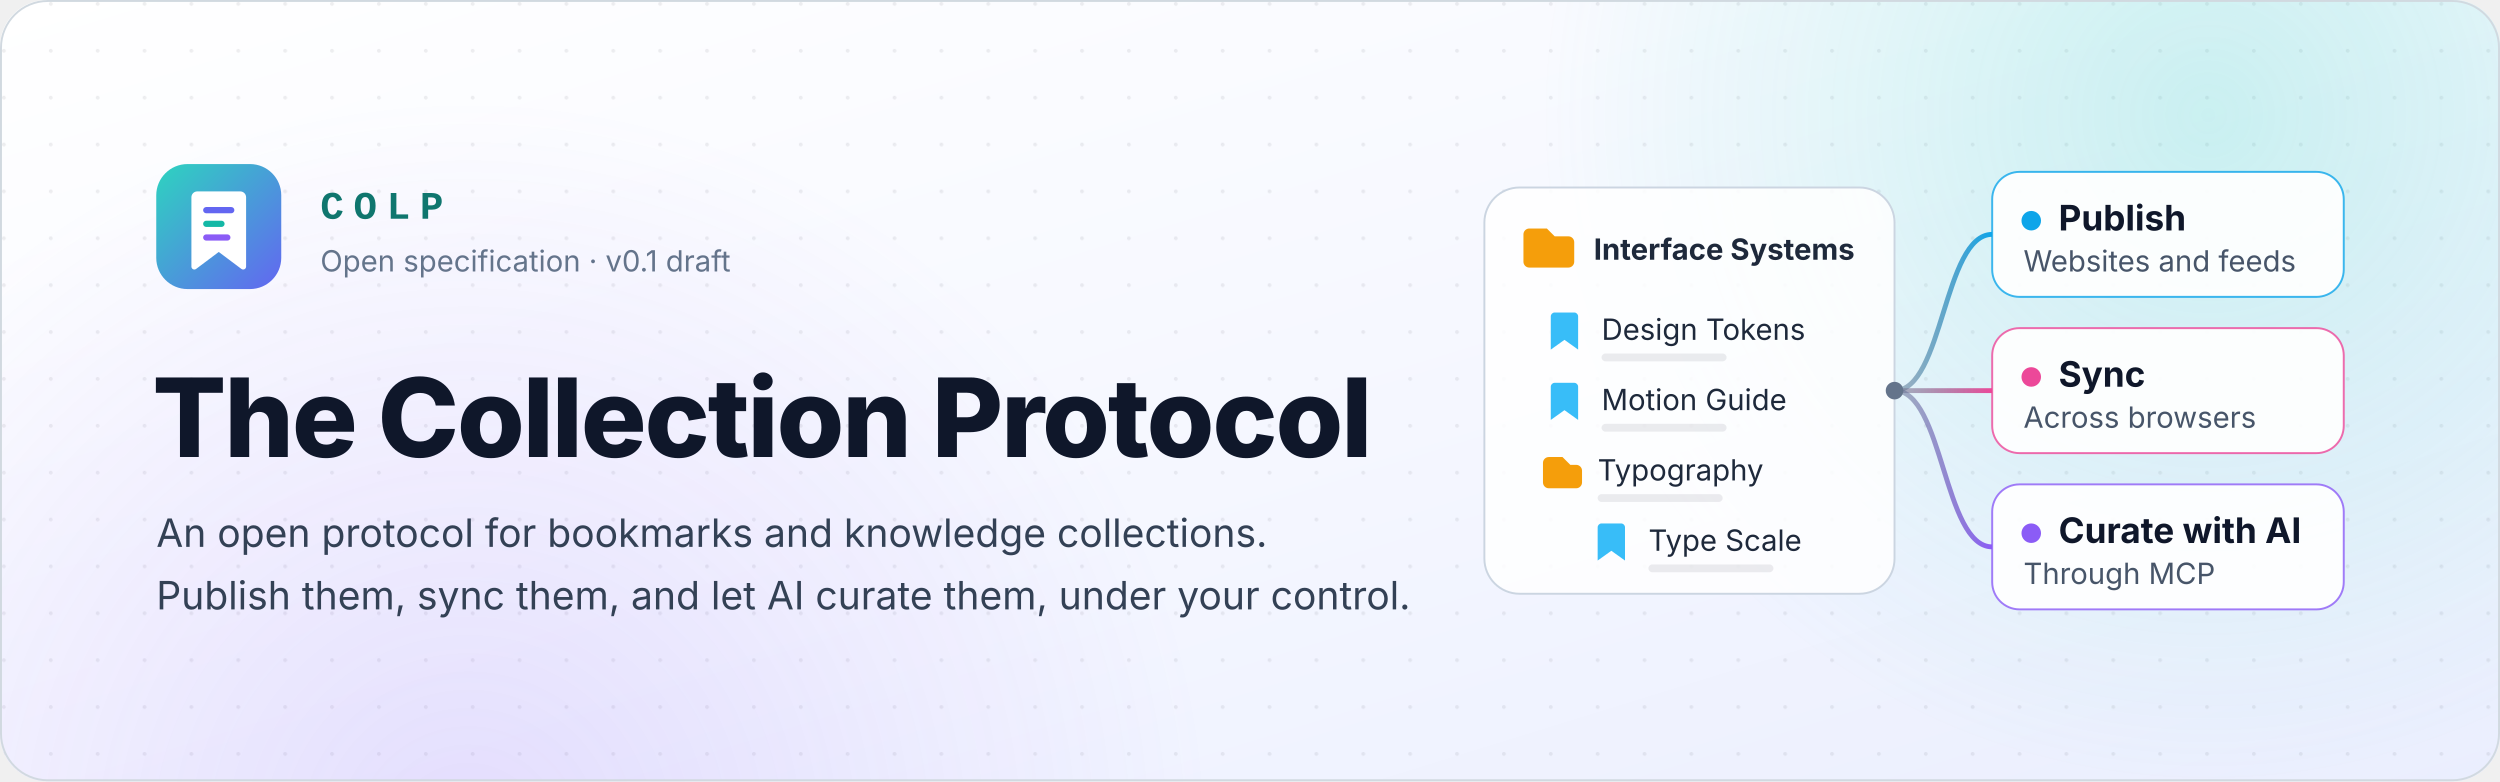
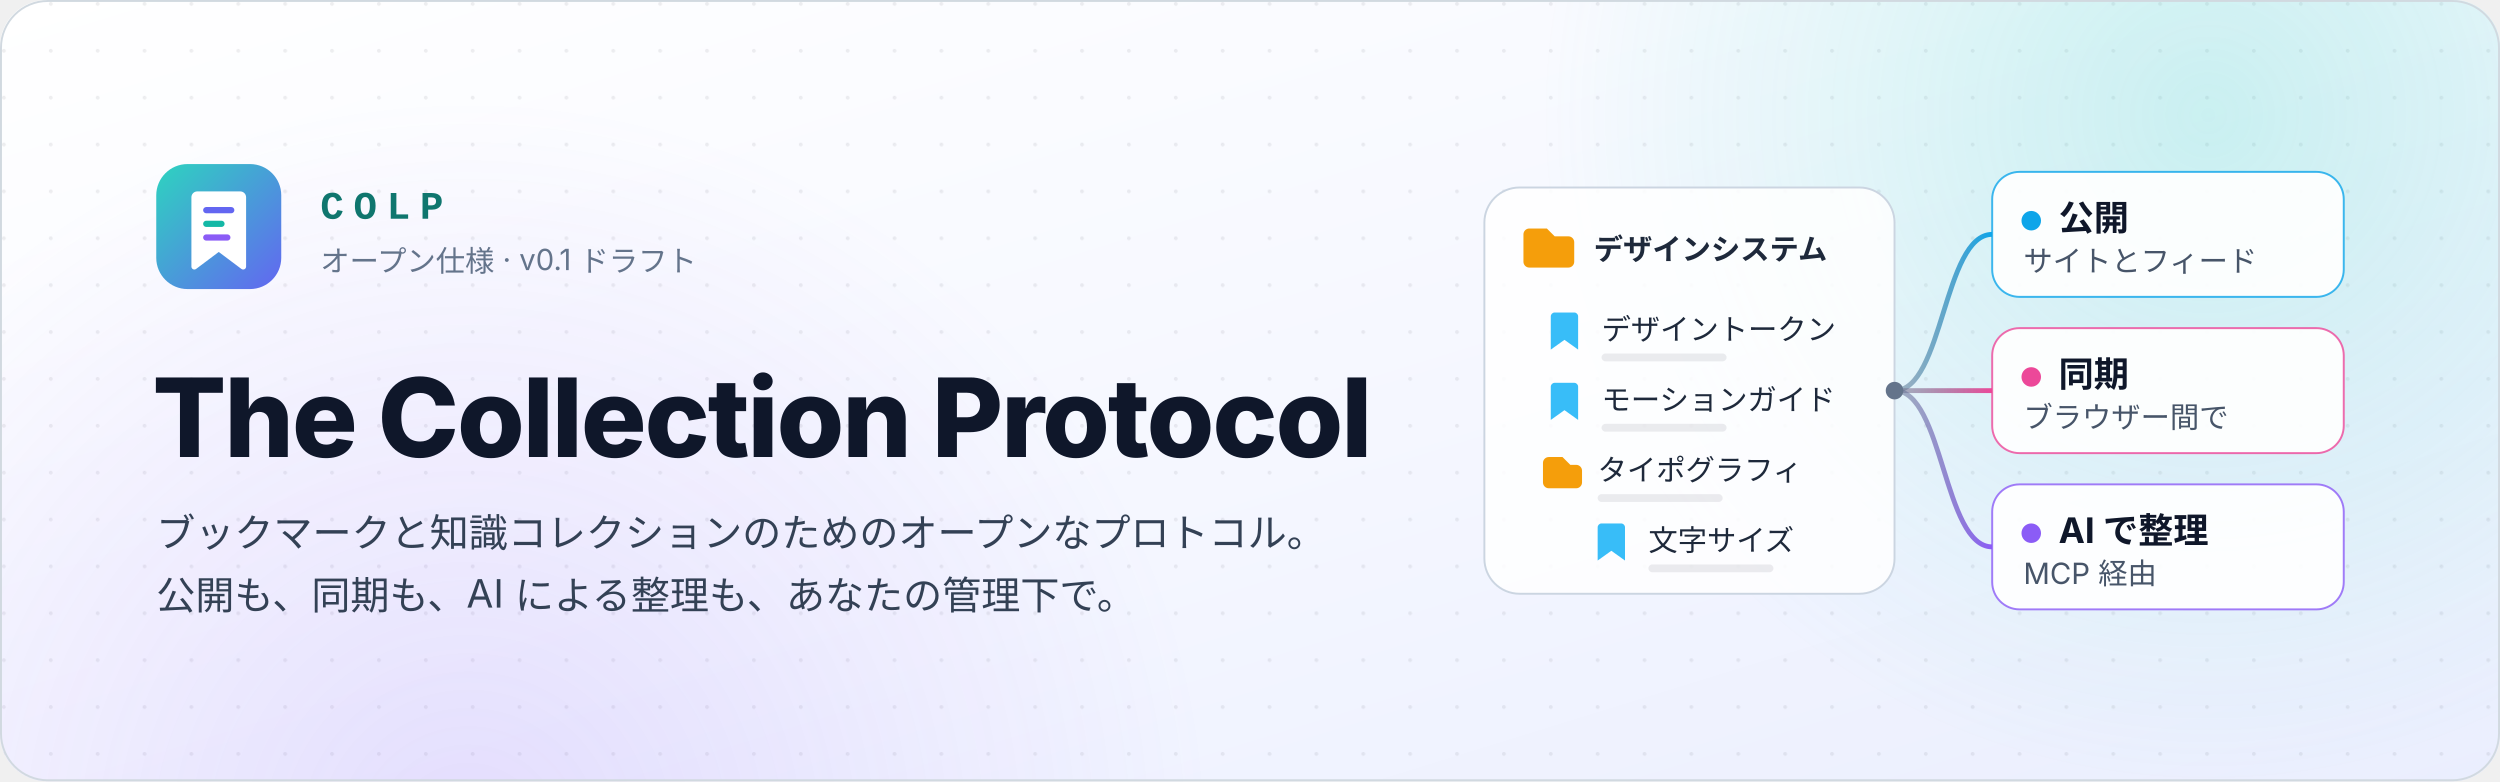
- <svg xmlns="http://www.w3.org/2000/svg" width="1280" height="400" viewBox="0 0 1280 400" role="img" aria-labelledby="title desc" xml:lang="en">
-   <style>text{font-family:Inter, 'Segoe UI', -apple-system, BlinkMacSystemFont, 'Helvetica Neue', Arial, 'PingFang SC', 'Hiragino Sans GB', 'Microsoft YaHei', 'Noto Sans CJK SC', sans-serif}.mono{font-family:ui-monospace, SFMono-Regular, Menlo, Consolas, 'Liberation Mono', monospace}</style>
+ <svg xmlns="http://www.w3.org/2000/svg" width="1280" height="400" viewBox="0 0 1280 400" role="img" aria-labelledby="title desc" xml:lang="ja">
+   <style>text{font-family:Inter, 'Segoe UI', -apple-system, BlinkMacSystemFont, 'Helvetica Neue', Arial, 'Hiragino Sans', 'Hiragino Kaku Gothic ProN', 'Yu Gothic', Meiryo, 'Noto Sans CJK JP', sans-serif}.mono{font-family:ui-monospace, SFMono-Regular, Menlo, Consolas, 'Liberation Mono', monospace}</style>
  <defs>
    <linearGradient id="background" x1="0" y1="0" x2="1" y2="1">
      <stop offset="0" stop-color="#ffffff" />
      <stop offset="0.55" stop-color="#f5f7ff" />
      <stop offset="1" stop-color="#eaeefe" />
    </linearGradient>
    <radialGradient id="glow0" cx="0.5" cy="0.5" r="0.5">
      <stop offset="0" stop-color="#2dd4bf" stop-opacity="0.22" />
      <stop offset="1" stop-color="#2dd4bf" stop-opacity="0" />
    </radialGradient>
    <radialGradient id="glow1" cx="0.5" cy="0.5" r="0.5">
      <stop offset="0" stop-color="#8b5cf6" stop-opacity="0.16" />
      <stop offset="1" stop-color="#8b5cf6" stop-opacity="0" />
    </radialGradient>
    <pattern id="dots" width="24" height="24" patternUnits="userSpaceOnUse">
      <circle cx="2" cy="2" r="1" fill="#0f172a" fill-opacity="0.07" />
    </pattern>
    <clipPath id="clip">
      <rect width="1280" height="400" rx="24" />
    </clipPath>
    <linearGradient id="mark" x1="0" y1="0" x2="1" y2="1">
      <stop offset="0" stop-color="#2dd4bf" />
      <stop offset="1" stop-color="#6366f1" />
    </linearGradient>
    <linearGradient id="wire0" gradientUnits="userSpaceOnUse" x1="970" y1="0" x2="1020" y2="0">
      <stop offset="0" stop-color="#64748b" stop-opacity="0.5" />
      <stop offset="1" stop-color="#0ea5e9" />
    </linearGradient>
    <linearGradient id="wire1" gradientUnits="userSpaceOnUse" x1="970" y1="0" x2="1020" y2="0">
      <stop offset="0" stop-color="#64748b" stop-opacity="0.5" />
      <stop offset="1" stop-color="#ec4899" />
    </linearGradient>
    <linearGradient id="wire2" gradientUnits="userSpaceOnUse" x1="970" y1="0" x2="1020" y2="0">
      <stop offset="0" stop-color="#64748b" stop-opacity="0.5" />
      <stop offset="1" stop-color="#8b5cf6" />
    </linearGradient>
  </defs>
  <g clip-path="url(#clip)">
    <rect x="0" y="0" width="1280" height="400" fill="url(#background)" />
    <rect x="0" y="0" width="1280" height="400" fill="url(#dots)" />
    <circle cx="1130" cy="60" r="340" fill="url(#glow0)" />
    <circle cx="240" cy="430" r="380" fill="url(#glow1)" />
  </g>
  <rect x="0.5" y="0.5" width="1279" height="399" rx="24" fill="none" stroke="#d1d9e0" />
  <g transform="translate(80 84) scale(1)">
    <rect x="0" y="0" width="64" height="64" rx="16" fill="url(#mark)" />
    <path d="M21 14h22a3 3 0 0 1 3 3v35.5a1.5 1.5 0 0 1-2.4 1.2L32 45l-11.6 8.7A1.5 1.5 0 0 1 18 52.5V17a3 3 0 0 1 3-3z" fill="#ffffff" />
    <rect x="24" y="22" width="16" height="3.2" rx="1.6" fill="#6366f1" />
    <rect x="24" y="29" width="11" height="3.2" rx="1.6" fill="#14b8a6" />
    <rect x="24" y="36" width="14" height="3.2" rx="1.6" fill="#8b5cf6" />
  </g>
  <text x="164" y="112" font-size="20" font-weight="700" fill="#0f766e" letter-spacing="5" class="mono">COLP</text>
-   <text x="164" y="139" font-size="15" fill="#64748b">Open specification · v0.1 draft</text>
+   <text x="164" y="139" font-size="15" fill="#64748b">オープン仕様 · v0.1 ドラフト</text>
  <text x="78" y="234" font-size="56" font-weight="800" fill="#0f172a" letter-spacing="-1">The Collection Protocol</text>
-   <text x="80" y="280" font-size="20" fill="#334155">An open protocol for bookmarks and knowledge collections.</text>
-   <text x="80" y="312" font-size="20" fill="#334155">Publish them, sync them, and let AI curate them, under your control.</text>
+   <text x="80" y="280" font-size="20" fill="#334155">ブックマークと知識コレクションのためのオープンなプロトコル。</text>
+   <text x="80" y="312" font-size="20" fill="#334155">公開も、同期も、AI による整理も、あなたの管理下で。</text>
  <rect x="760" y="96" width="210" height="208" rx="18" fill="#ffffff" fill-opacity="0.85" stroke="#cbd5e1" stroke-opacity="1" />
  <path d="M780 120a3 3 0 0 1 3-3h9l4 4H803a3 3 0 0 1 3 3V134a3 3 0 0 1-3 3H783a3 3 0 0 1-3-3z" fill="#f59e0b" />
-   <text x="816" y="133" font-size="15" font-weight="700" fill="#1e293b">Interface Systems</text>
+   <text x="816" y="133" font-size="15" font-weight="700" fill="#1e293b">デザインシステム</text>
  <path d="M794 162a2 2 0 0 1 2-2h10a2 2 0 0 1 2 2v17l-7-5-7 5z" fill="#38bdf8" />
-   <text x="820" y="174" font-size="15" fill="#1e293b">Design Tokens</text>
+   <text x="820" y="174" font-size="15" fill="#1e293b">デザイントークン</text>
  <rect x="820" y="181" width="64" height="4" rx="2" fill="#0f172a" fill-opacity="0.08" />
  <path d="M794 198a2 2 0 0 1 2-2h10a2 2 0 0 1 2 2v17l-7-5-7 5z" fill="#38bdf8" />
-   <text x="820" y="210" font-size="15" fill="#1e293b">Motion Guide</text>
+   <text x="820" y="210" font-size="15" fill="#1e293b">モーションガイド</text>
  <rect x="820" y="217" width="64" height="4" rx="2" fill="#0f172a" fill-opacity="0.08" />
  <path d="M790 237a3 3 0 0 1 3-3h7l4 4H807a3 3 0 0 1 3 3V247a3 3 0 0 1-3 3H793a3 3 0 0 1-3-3z" fill="#f59e0b" />
-   <text x="818" y="246" font-size="15" fill="#1e293b">Typography</text>
+   <text x="818" y="246" font-size="15" fill="#1e293b">タイポグラフィ</text>
  <rect x="818" y="253" width="64" height="4" rx="2" fill="#0f172a" fill-opacity="0.08" />
  <path d="M818 270a2 2 0 0 1 2-2h10a2 2 0 0 1 2 2v17l-7-5-7 5z" fill="#38bdf8" />
-   <text x="844" y="282" font-size="15" fill="#1e293b">Type Scale</text>
+   <text x="844" y="282" font-size="15" fill="#1e293b">文字サイズ</text>
  <rect x="844" y="289" width="64" height="4" rx="2" fill="#0f172a" fill-opacity="0.08" />
  <path d="M970 200C995 200 995 120 1020 120" fill="none" stroke="url(#wire0)" stroke-width="2.5" />
  <rect x="1020" y="88" width="180" height="64" rx="14" fill="#ffffff" fill-opacity="0.92" stroke="#0ea5e9" stroke-opacity="0.8" />
  <circle cx="1040" cy="113" r="5" fill="#0ea5e9" />
-   <text x="1054" y="118" font-size="18" font-weight="700" fill="#0f172a">Publish</text>
-   <text x="1036" y="139" font-size="15" fill="#475569">Websites and feeds</text>
+   <text x="1054" y="118" font-size="18" font-weight="700" fill="#0f172a">公開</text>
+   <text x="1036" y="139" font-size="15" fill="#475569">サイトとフィード</text>
  <path d="M970 200C995 200 995 200 1020 200" fill="none" stroke="url(#wire1)" stroke-width="2.5" />
  <rect x="1020" y="168" width="180" height="64" rx="14" fill="#ffffff" fill-opacity="0.92" stroke="#ec4899" stroke-opacity="0.8" />
  <circle cx="1040" cy="193" r="5" fill="#ec4899" />
-   <text x="1054" y="198" font-size="18" font-weight="700" fill="#0f172a">Sync</text>
-   <text x="1036" y="219" font-size="15" fill="#475569">Across browsers</text>
+   <text x="1054" y="198" font-size="18" font-weight="700" fill="#0f172a">同期</text>
+   <text x="1036" y="219" font-size="15" fill="#475569">ブラウザー間で</text>
  <path d="M970 200C995 200 995 280 1020 280" fill="none" stroke="url(#wire2)" stroke-width="2.5" />
  <rect x="1020" y="248" width="180" height="64" rx="14" fill="#ffffff" fill-opacity="0.92" stroke="#8b5cf6" stroke-opacity="0.8" />
  <circle cx="1040" cy="273" r="5" fill="#8b5cf6" />
-   <text x="1054" y="278" font-size="18" font-weight="700" fill="#0f172a">Curate with AI</text>
-   <text x="1036" y="299" font-size="15" fill="#475569">Through MCP</text>
+   <text x="1054" y="278" font-size="18" font-weight="700" fill="#0f172a">AI で整理</text>
+   <text x="1036" y="299" font-size="15" fill="#475569">MCP 経由</text>
  <circle cx="970" cy="200" r="4.5" fill="#64748b" />
</svg>
